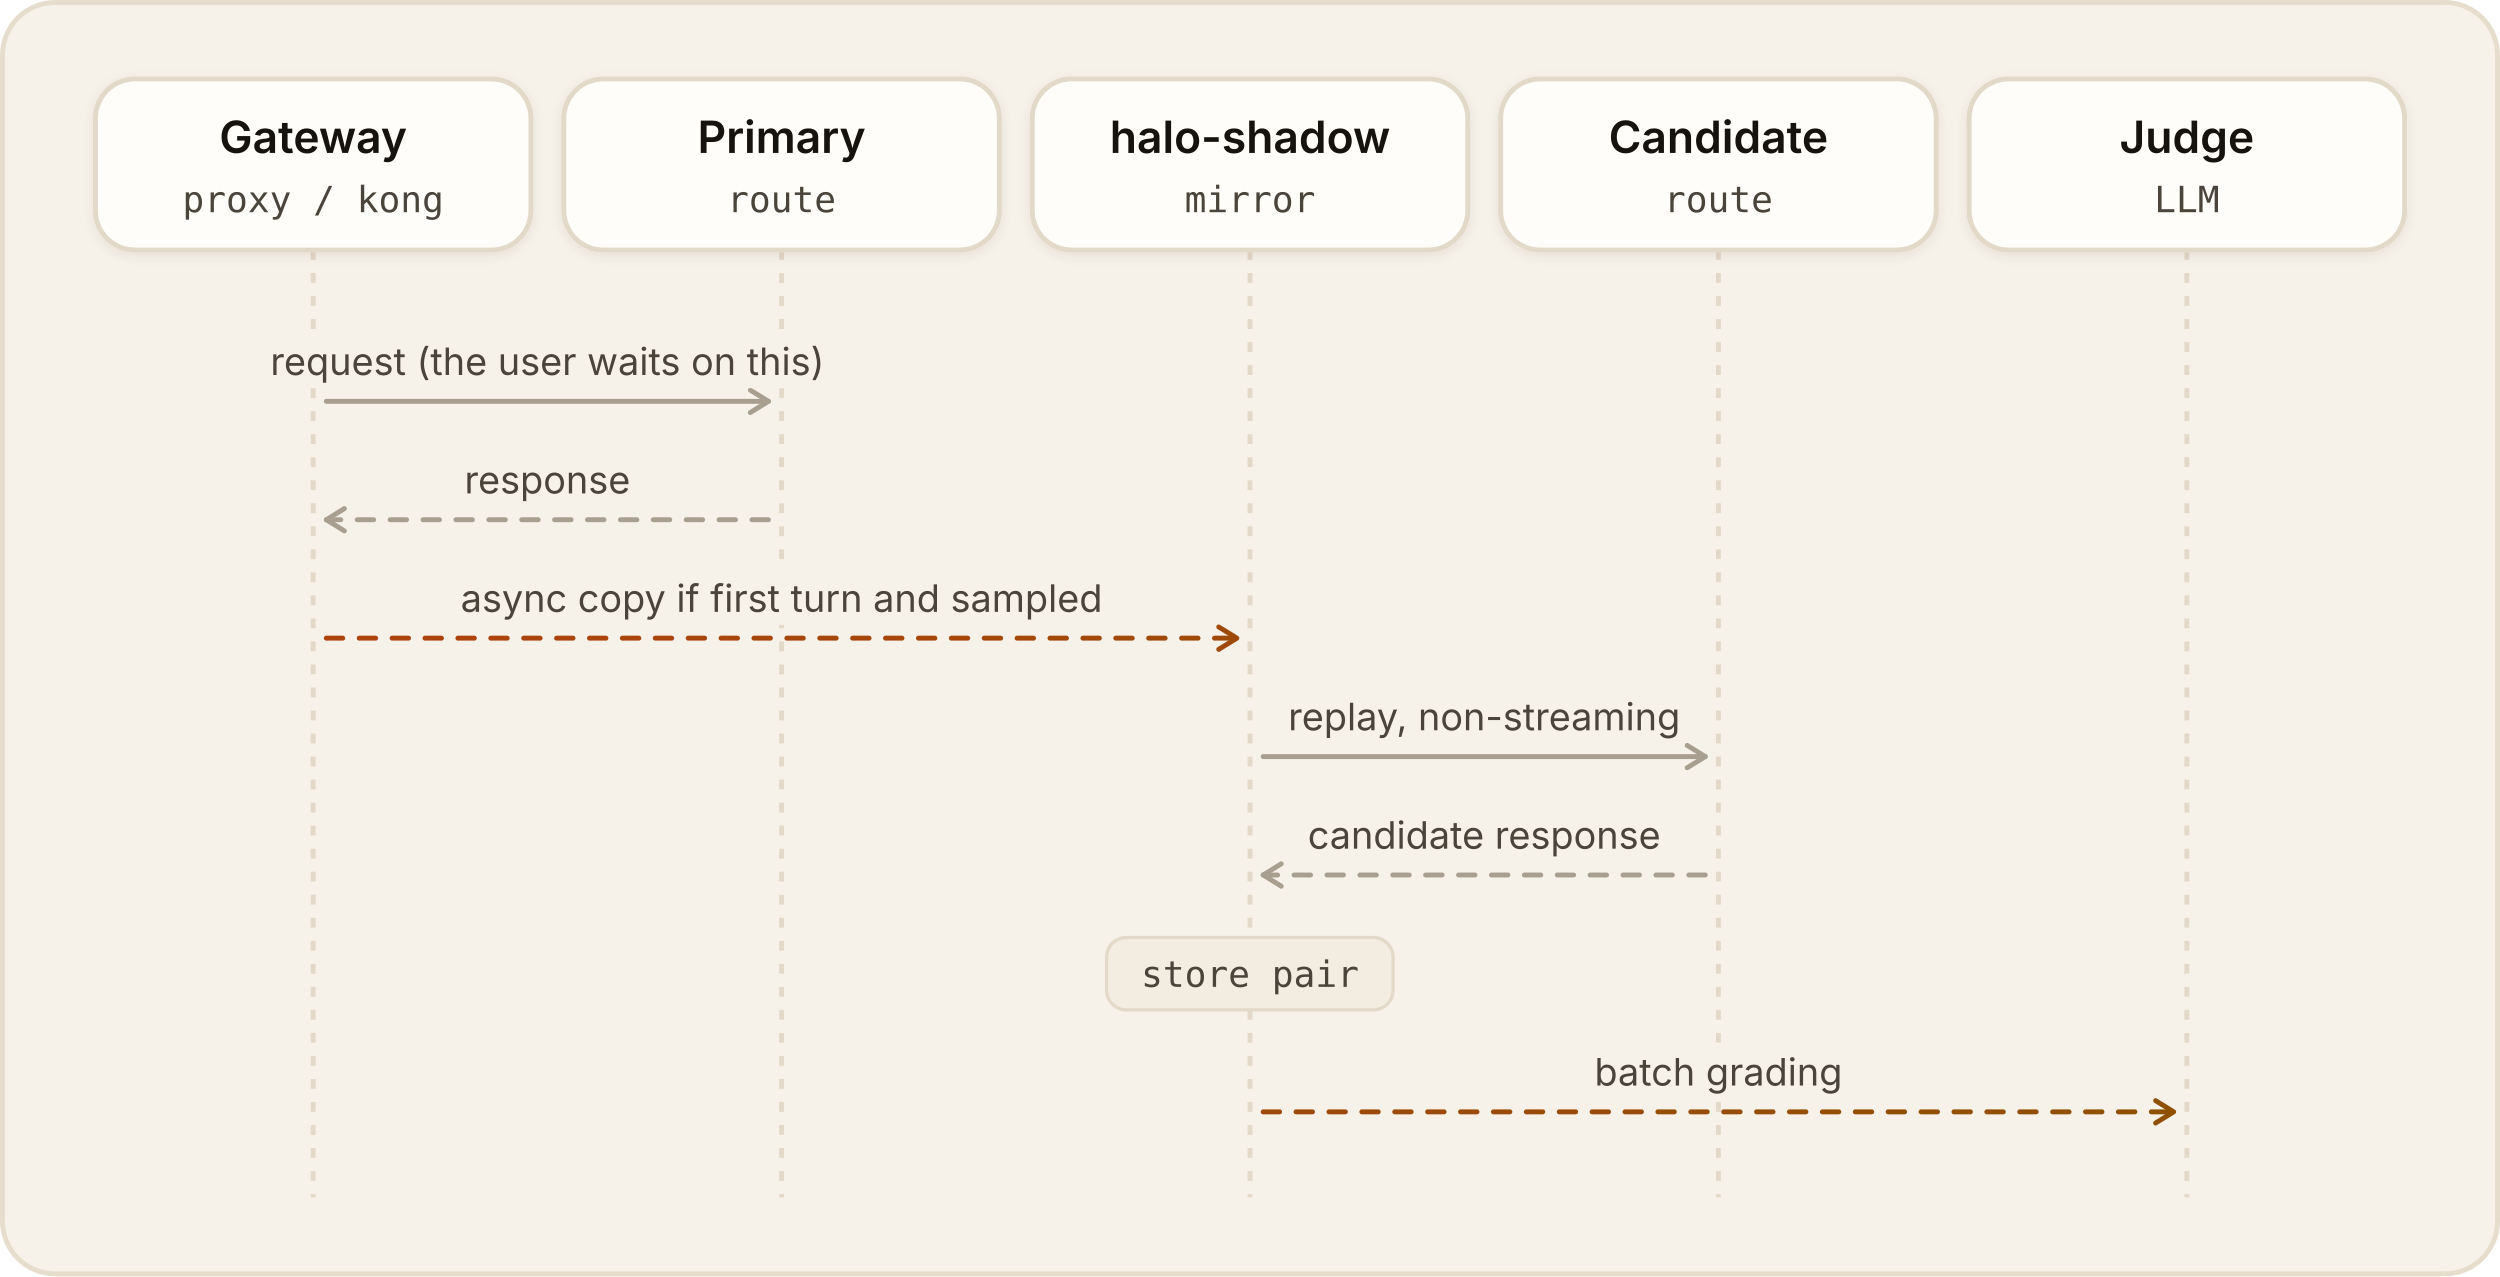
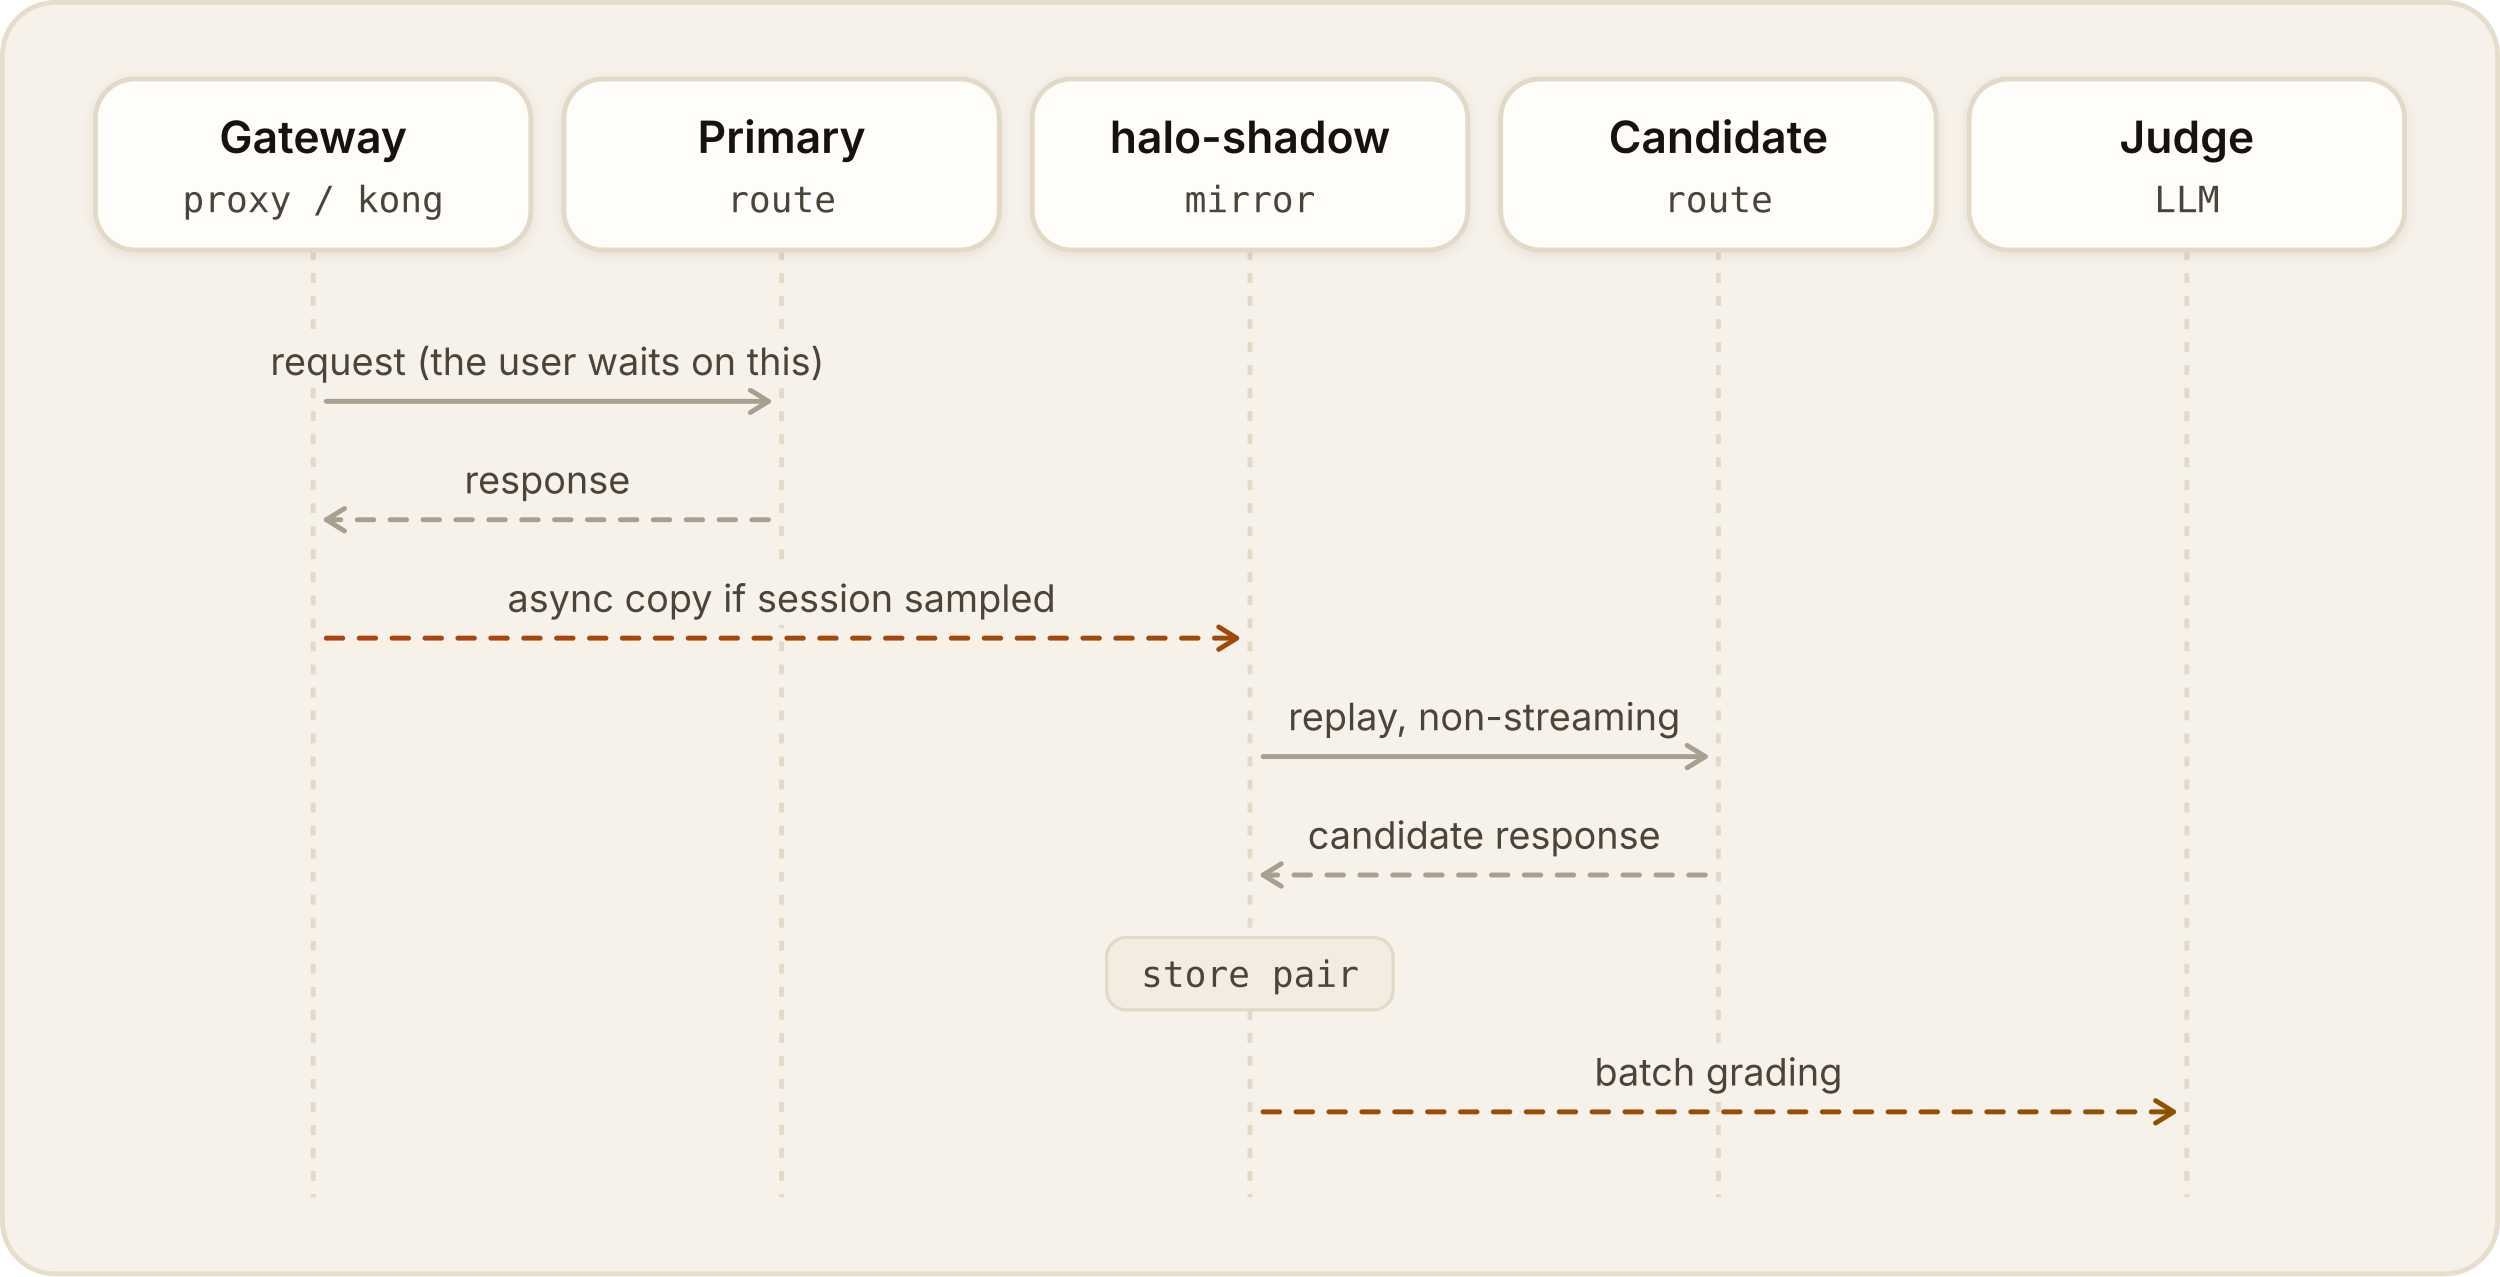
<svg xmlns="http://www.w3.org/2000/svg" viewBox="0 0 760 388" width="760" height="388" role="img" aria-labelledby="t d" font-family="ui-sans-serif,-apple-system,Inter,'Segoe UI',sans-serif">
  <style>
.cv{fill:#f7f2e9;stroke:#e6ddcd;stroke-width:1.5}
.card{fill:#fffdf9;stroke:#e3d9c8;stroke-width:1.5}
.soft{fill:url(#gs)}
.ring{fill:none;stroke:url(#ga);stroke-width:1.5}
.dcard{fill:#fbedea;stroke:#b42323;stroke-width:1.5}
.ghost{fill:none;stroke:#a89f90;stroke-width:1.5;stroke-dasharray:4 4}
.zone{fill:#f3ece0;stroke:#e0d5c2;stroke-width:1.5}
.chip{fill:#f3ece0;stroke:#e3d9c8;stroke-width:1}
text{font-family:ui-sans-serif,-apple-system,Inter,'Segoe UI',sans-serif}
.t{font-size:13.5px;font-weight:600;fill:#16130f}
.tm{font:600 12.5px ui-monospace,'SF Mono','JetBrains Mono',Menlo,Consolas,monospace;fill:#16130f}
.td{fill:#b42323}
.s{font-size:12px;fill:#4a443b}
.m{font:11px ui-monospace,'SF Mono','JetBrains Mono',Menlo,Consolas,monospace;fill:#4a443b}
.xs{font-size:10.5px;font-weight:500;fill:#655e52}
.xm{font-family:ui-monospace,'SF Mono','JetBrains Mono',Menlo,Consolas,monospace;font-weight:400}
.xa{fill:url(#ga);font-weight:600}
.xd{fill:#b42323;font-weight:600}
.xw{fill:#fffdf9;font-weight:600}
.k{font-size:10.5px;font-weight:600;letter-spacing:.08em;fill:#655e52}
.ka{fill:url(#ga)}
.h1{font-size:42px;font-weight:700;letter-spacing:-.02em;fill:#16130f}
.ln,.la,.ld,.lm{fill:none;stroke-width:1.5;stroke-linecap:round;stroke-linejoin:round}
.ln{stroke:#a89f90}.la{stroke:url(#ga)}.ld{stroke:#b42323}.lm{stroke:#e3d9c8}
.lane{stroke:#e3d9c8;stroke-width:1.5;stroke-dasharray:3 4}
.dash{stroke-dasharray:5 5}
.dl{fill:#a89f90}.da{fill:url(#ga)}.dd{fill:#b42323}
.pl{fill:#f7f2e9}.pa{fill:#f7f2e9;stroke:url(#ga);stroke-width:1}
.pd{fill:#fbedea;stroke:#b42323;stroke-width:1}.ps{fill:url(#ga)}
.fa{fill:url(#ga)}.fs{fill:url(#gs)}.fm{fill:#f3ece0}.fd{fill:#b42323}.ft{fill:#16130f}
.bdg{fill:url(#ga)}.bn{font-size:9.5px;font-weight:700;fill:#fffdf9}
.ic{fill:none;stroke:url(#ga);stroke-width:1.75;stroke-linecap:round;stroke-linejoin:round}
.pkt{fill:url(#ga)}
.grow{transform-box:fill-box;transform-origin:left;animation:grow 4.8s cubic-bezier(.6,0,.2,1) infinite}
@keyframes grow{0%{transform:scaleX(.08)}25%{transform:scaleX(.3)}50%{transform:scaleX(.55)}75%,100%{transform:scaleX(1)}}
.flow{stroke-dasharray:4 6;animation:flow 1.1s linear infinite}
@keyframes flow{to{stroke-dashoffset:-20}}
.blink{animation:blink 3.2s ease-in-out infinite}
@keyframes blink{0%,100%{opacity:.18}35%,65%{opacity:1}}
.pulse{transform-box:fill-box;transform-origin:center;animation:pulse 2.8s ease-out infinite}
@keyframes pulse{0%{opacity:.55;transform:scale(.6)}100%{opacity:0;transform:scale(1.5)}}
@media (prefers-reduced-motion:reduce){.flow,.blink,.pulse,.grow{animation:none}.blink{opacity:1}.pulse,.pkt{display:none}}
</style>
  <defs>
    <linearGradient id="ga" gradientUnits="userSpaceOnUse" x1="0" y1="0" x2="760" y2="0">
      <stop offset="0" stop-color="#b4400f" />
      <stop offset="1" stop-color="#8a5300" />
    </linearGradient>
    <linearGradient id="gs" gradientUnits="userSpaceOnUse" x1="0" y1="0" x2="760" y2="0">
      <stop offset="0" stop-color="#b4400f" stop-opacity="0.08" />
      <stop offset="1" stop-color="#8a5300" stop-opacity="0.08" />
    </linearGradient>
    <filter id="sh" x="-10%" y="-10%" width="120%" height="140%">
      <feDropShadow dx="0" dy="1" stdDeviation="1.6" flood-color="#3c280a" flood-opacity="0.08" />
    </filter>
  </defs>
  <rect class="cv" x=".75" y=".75" width="758.5" height="386.5" rx="16" />
  <path class="lane" d="M95.2 76V364" />
  <rect class="card" x="29.0" y="24" width="132.4" height="52" rx="12" filter="url(#sh)" />
  <text class="t" x="95.2" y="46.5" text-anchor="middle">Gateway</text>
  <text class="m" x="95.2" y="64.5" text-anchor="middle">proxy / kong</text>
  <path class="lane" d="M237.6 76V364" />
  <rect class="card" x="171.4" y="24" width="132.4" height="52" rx="12" filter="url(#sh)" />
  <text class="t" x="237.6" y="46.5" text-anchor="middle">Primary</text>
  <text class="m" x="237.6" y="64.5" text-anchor="middle">route</text>
  <path class="lane" d="M380.0 76V364" />
  <rect class="card" x="313.8" y="24" width="132.4" height="52" rx="12" filter="url(#sh)" />
  <text class="t" x="380" y="46.5" text-anchor="middle">halo-shadow</text>
  <text class="m" x="380" y="64.5" text-anchor="middle">mirror</text>
  <path class="lane" d="M522.4 76V364" />
  <rect class="card" x="456.2" y="24" width="132.4" height="52" rx="12" filter="url(#sh)" />
  <text class="t" x="522.4" y="46.5" text-anchor="middle">Candidate</text>
  <text class="m" x="522.4" y="64.5" text-anchor="middle">route</text>
  <path class="lane" d="M664.8 76V364" />
  <rect class="card" x="598.6" y="24" width="132.4" height="52" rx="12" filter="url(#sh)" />
  <text class="t" x="664.8" y="46.5" text-anchor="middle">Judge</text>
  <text class="m" x="664.8" y="64.5" text-anchor="middle">LLM</text>
  <path class="ln" d="M99.2 122L233.6 122" />
  <path class="ln hd" d="M228.1 125.4L233.6 122L228.1 118.6" />
  <rect class="pl" x="77.0" y="101" width="178.9" height="17" rx="4" />
  <text class="s" x="166.4" y="114" text-anchor="middle" style="font-size:11.5px">request (the user waits on this)</text>
  <path class="ln dash" d="M233.6 158L99.2 158" />
  <path class="ln hd" d="M104.7 154.6L99.2 158L104.7 161.4" />
  <rect class="pl" x="137.6" y="137" width="57.7" height="17" rx="4" />
  <text class="s" x="166.4" y="150" text-anchor="middle" style="font-size:11.5px">response</text>
  <path class="la dash" d="M99.2 194L376 194" />
  <path class="la hd" d="M370.5 197.4L376 194L370.5 190.6" />
-   <rect class="pl" x="136.1" y="173" width="202.9" height="17" rx="4" />
-   <text class="s" x="237.6" y="186" text-anchor="middle" style="font-size:11.5px">async copy if first turn and sampled</text>
+   <rect class="pl" x="152.1" y="173" width="171.0" height="17" rx="4" />
+   <text class="s" x="237.6" y="186" text-anchor="middle" style="font-size:11.5px">async copy if session sampled</text>
  <path class="ln" d="M384 230L518.4 230" />
  <path class="ln hd" d="M512.9 233.4L518.4 230L512.9 226.6" />
  <rect class="pl" x="388.3" y="209" width="125.9" height="17" rx="4" />
  <text class="s" x="451.2" y="222" text-anchor="middle" style="font-size:11.5px">replay, non-streaming</text>
  <path class="ln dash" d="M518.4 266L384 266" />
  <path class="ln hd" d="M389.5 262.6L384 266L389.5 269.4" />
  <rect class="pl" x="395.2" y="245" width="112.1" height="17" rx="4" />
  <text class="s" x="451.2" y="258" text-anchor="middle" style="font-size:11.5px">candidate response</text>
  <rect class="chip" x="336.4" y="285" width="87.1" height="22" rx="6" />
  <text class="m" x="380" y="300" text-anchor="middle">store pair</text>
  <path class="la dash" d="M384 338L660.8 338" />
  <path class="la hd" d="M655.3 341.4L660.8 338L655.3 334.6" />
  <rect class="pl" x="481.9" y="317" width="81.0" height="17" rx="4" />
  <text class="s" x="522.4" y="330" text-anchor="middle" style="font-size:11.5px">batch grading</text>
</svg>
